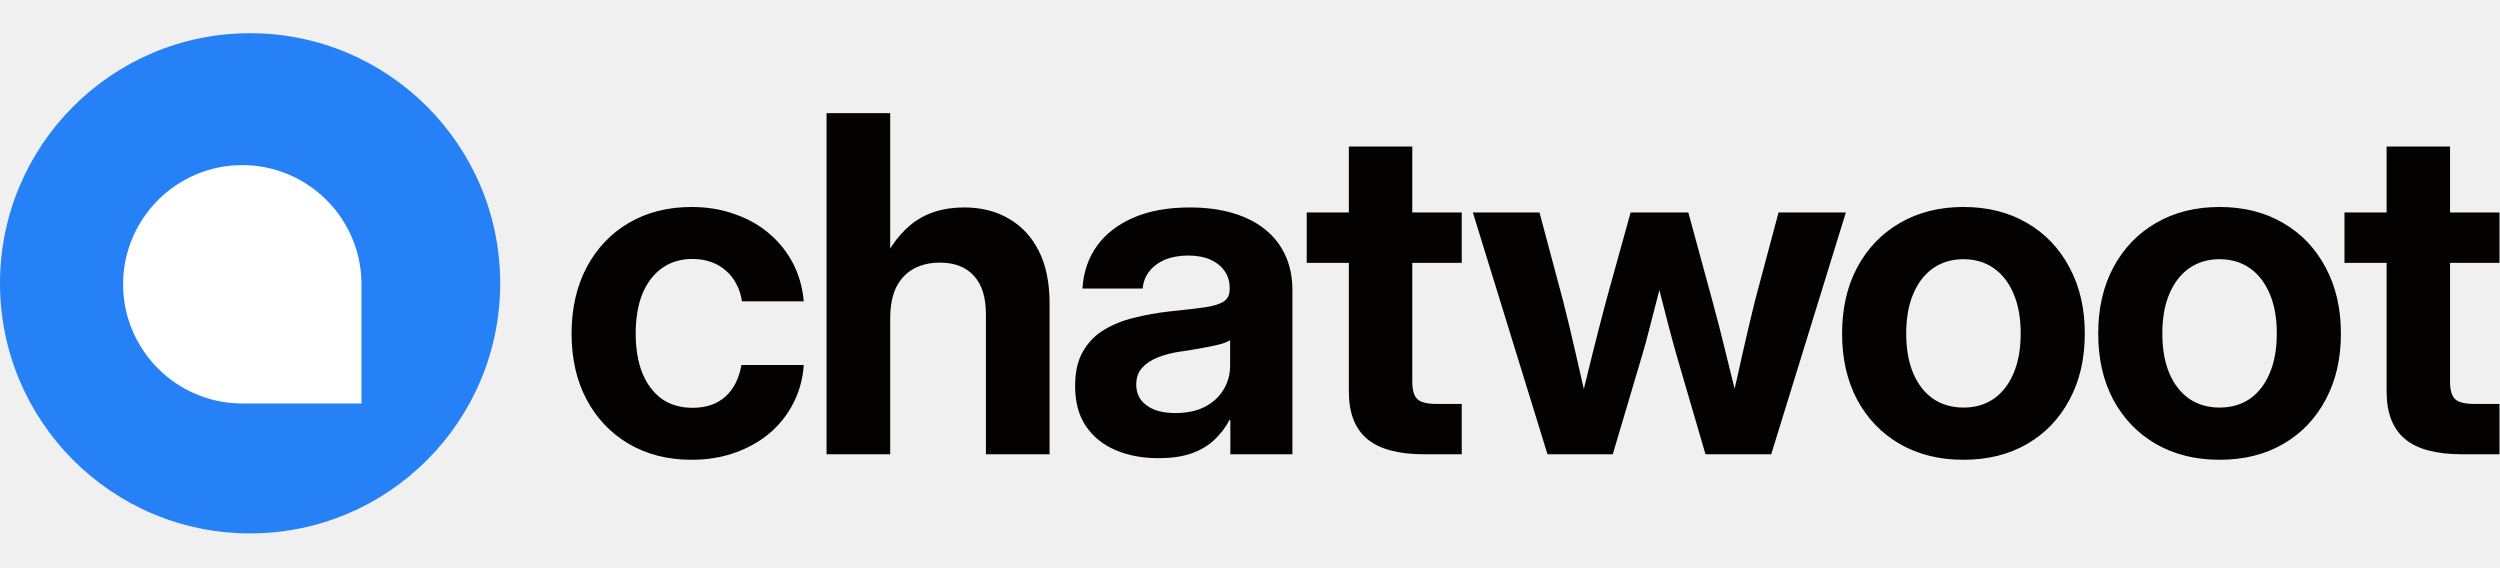
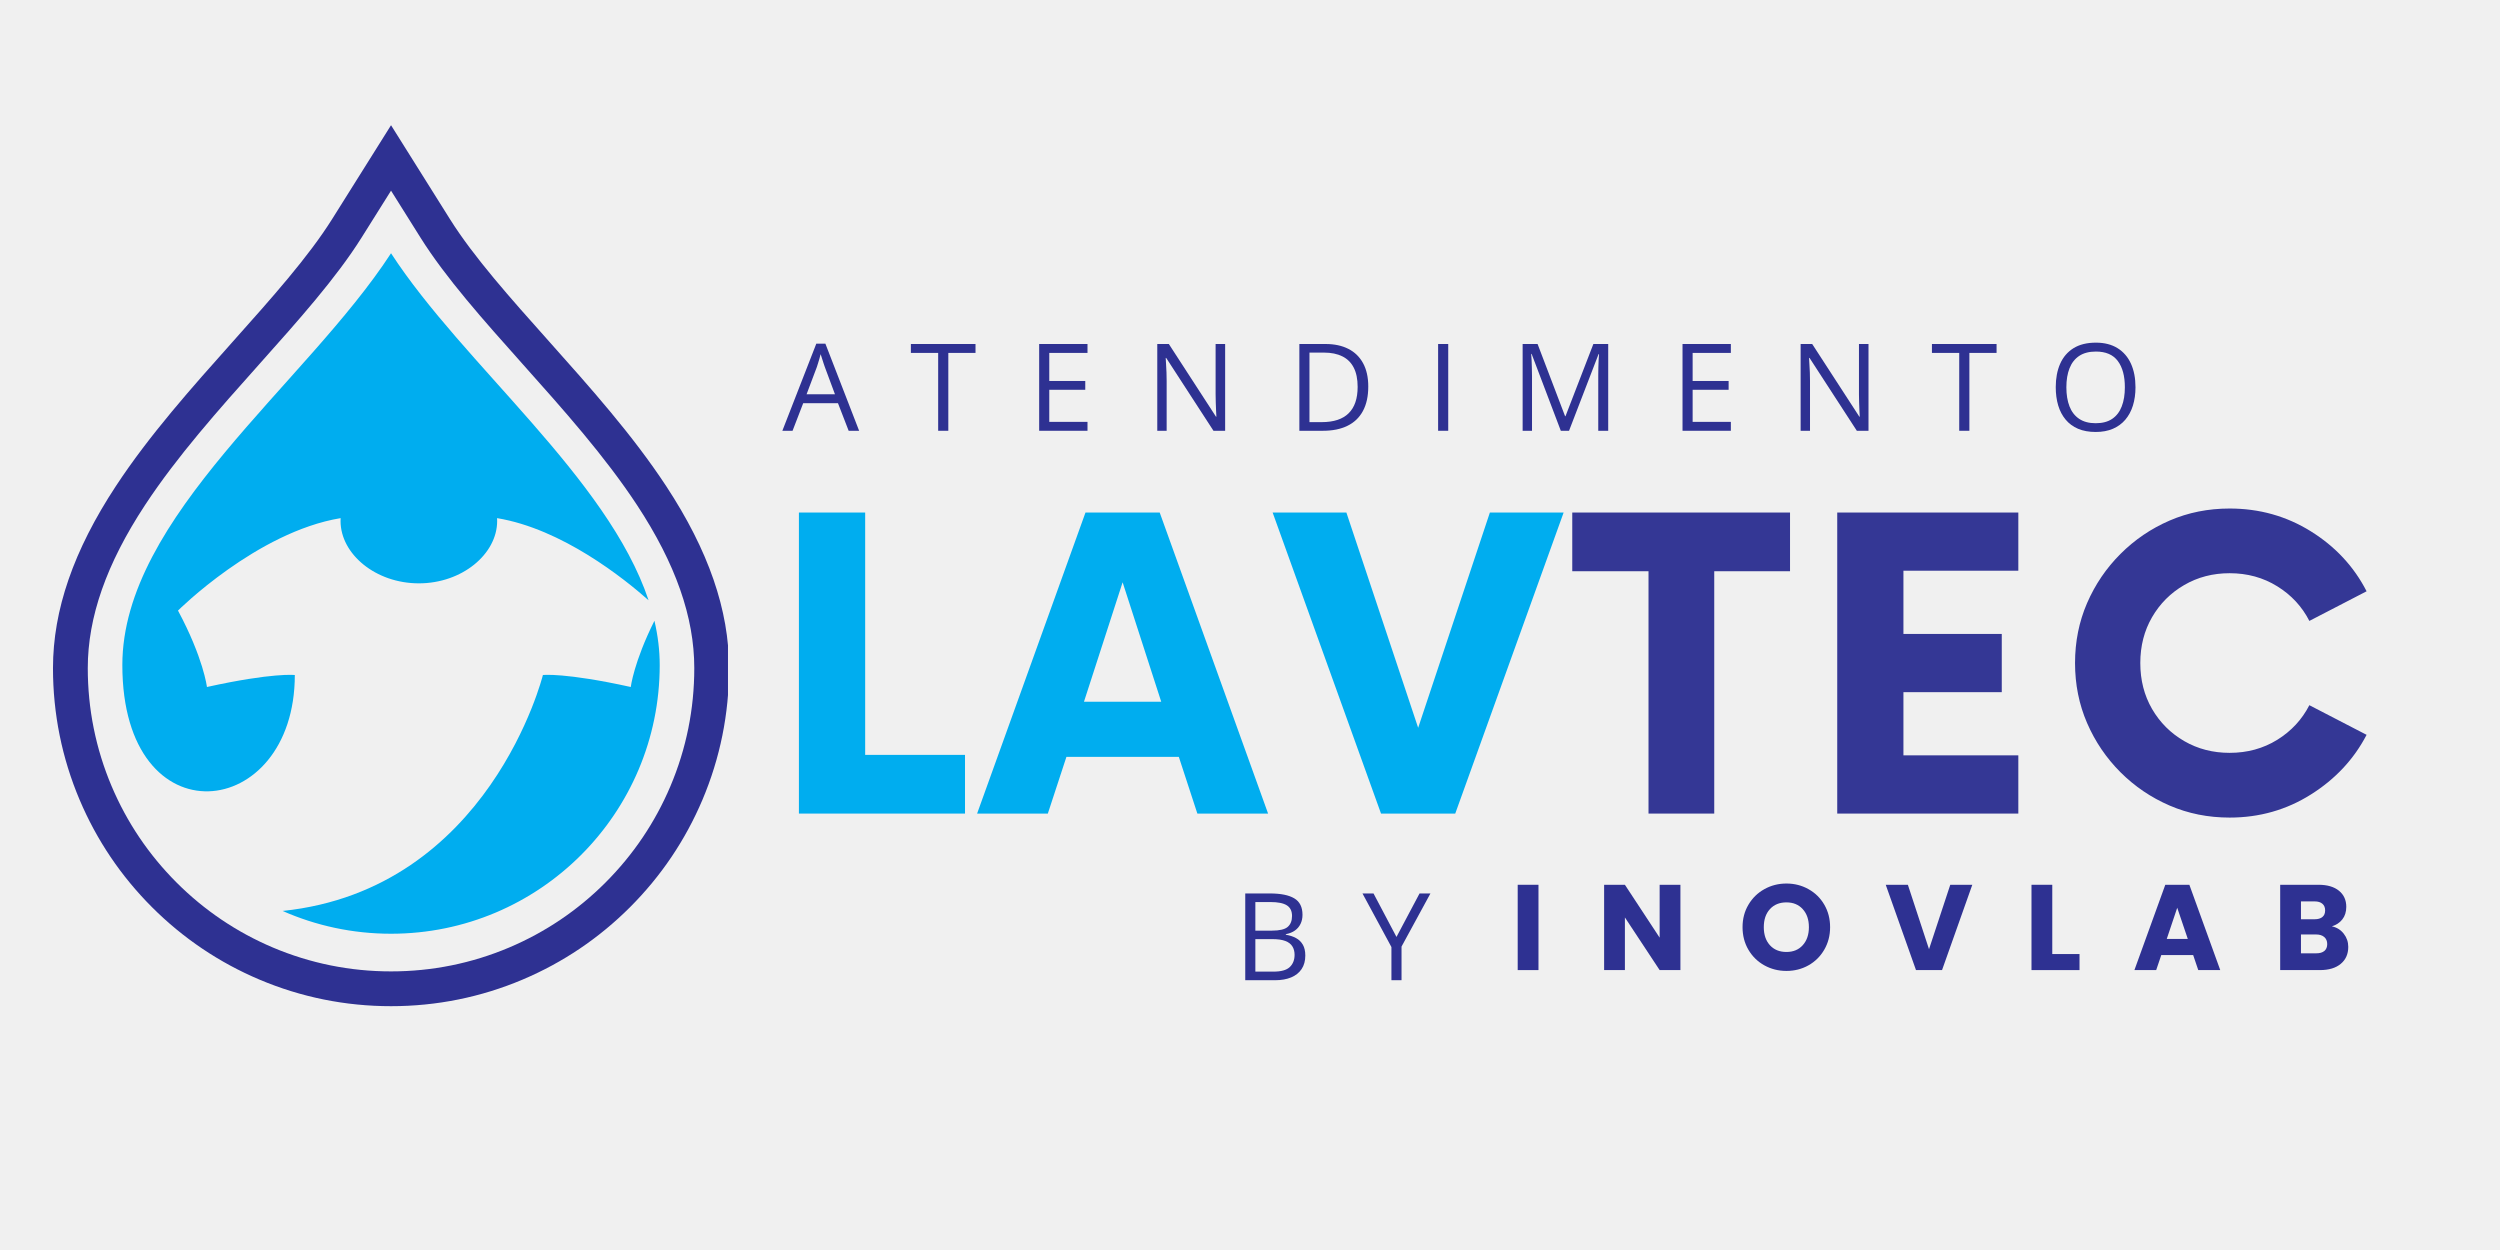
- <svg xmlns="http://www.w3.org/2000/svg" width="2559" height="581" viewBox="0 0 2559 581" fill="none">
-   <path d="M256 546C397.385 546 512 431.385 512 290C512 148.615 397.385 34 256 34C114.615 34 0 148.615 0 290C0 431.385 114.615 546 256 546Z" fill="#2781F6" />
-   <path d="M367 410H247.99C182.388 410 129 356.608 129 290.989C129 225.392 182.388 172 247.992 172C313.612 172 367 225.392 367 290.989V410Z" fill="white" stroke="white" stroke-width="6" />
-   <path d="M707.875 470.625C683.5 470.625 662.016 465.156 643.422 454.219C624.984 443.281 610.609 428.125 600.297 408.75C590.141 389.375 585.062 366.953 585.062 341.484C585.062 316.016 590.141 293.516 600.297 273.984C610.609 254.453 624.984 239.219 643.422 228.281C662.016 217.344 683.5 211.875 707.875 211.875C723.812 211.875 738.5 214.297 751.938 219.141C765.531 223.828 777.328 230.469 787.328 239.062C797.484 247.656 805.609 257.812 811.703 269.531C817.797 281.25 821.469 294.219 822.719 308.438H759.438C758.5 301.875 756.625 296.016 753.812 290.859C751.156 285.547 747.641 281.016 743.266 277.266C739.047 273.359 734.047 270.391 728.266 268.359C722.641 266.172 716.156 265.078 708.812 265.078C696.781 265.078 686.391 268.203 677.641 274.453C668.891 280.703 662.172 289.531 657.484 300.938C652.953 312.344 650.688 325.859 650.688 341.484C650.688 356.953 652.953 370.391 657.484 381.797C662.172 393.203 668.812 402.031 677.406 408.281C686.156 414.375 696.625 417.422 708.812 417.422C716.156 417.422 722.641 416.406 728.266 414.375C733.891 412.344 738.734 409.453 742.797 405.703C747.016 401.797 750.453 397.188 753.109 391.875C755.766 386.406 757.719 380.312 758.969 373.594H822.719C821.781 387.656 818.266 400.625 812.172 412.5C806.234 424.219 798.188 434.453 788.031 443.203C777.875 451.797 766 458.516 752.406 463.359C738.812 468.203 723.969 470.625 707.875 470.625ZM911.209 326.484V465H846.053V115.781H911.209V281.25H898.319C906.288 259.375 917.459 242.422 931.834 230.391C946.366 218.359 964.725 212.344 986.913 212.344C1004.41 212.344 1019.65 216.172 1032.62 223.828C1045.74 231.328 1055.98 242.344 1063.32 256.875C1070.66 271.406 1074.33 289.141 1074.33 310.078V465H1009.18V321.562C1009.18 304.219 1005.04 291.094 996.756 282.188C988.631 273.281 977.069 268.828 962.069 268.828C952.069 268.828 943.241 270.859 935.584 274.922C927.928 278.984 921.913 285.234 917.538 293.672C913.319 302.109 911.209 313.047 911.209 326.484ZM1185.79 468.984C1169.39 468.984 1154.78 466.25 1141.97 460.781C1129.15 455.312 1119 447.109 1111.5 436.172C1104.15 425.234 1100.48 411.562 1100.48 395.156C1100.48 381.094 1103.06 369.453 1108.22 360.234C1113.53 350.859 1120.64 343.438 1129.54 337.969C1138.61 332.344 1149 328.125 1160.72 325.312C1172.43 322.344 1184.62 320.156 1197.28 318.75C1212.59 317.188 1224.7 315.781 1233.61 314.531C1242.51 313.125 1248.92 311.094 1252.83 308.438C1256.73 305.781 1258.68 301.719 1258.68 296.25V294.609C1258.68 288.047 1256.97 282.344 1253.53 277.5C1250.09 272.5 1245.25 268.594 1239 265.781C1232.75 262.969 1225.17 261.562 1216.26 261.562C1207.36 261.562 1199.47 262.969 1192.59 265.781C1185.87 268.594 1180.48 272.578 1176.42 277.734C1172.51 282.734 1170.25 288.594 1169.62 295.312H1107.98C1109.08 278.438 1114.08 263.828 1122.98 251.484C1132.04 239.141 1144.54 229.531 1160.48 222.656C1176.58 215.781 1195.72 212.344 1217.9 212.344C1234.47 212.344 1249.23 214.297 1262.2 218.203C1275.33 222.109 1286.34 227.734 1295.25 235.078C1304.31 242.422 1311.18 251.328 1315.87 261.797C1320.56 272.109 1322.9 283.75 1322.9 296.719V465H1259.39V430.078H1258.45C1254.23 437.891 1248.92 444.766 1242.51 450.703C1236.26 456.484 1228.45 461.016 1219.08 464.297C1209.86 467.422 1198.76 468.984 1185.79 468.984ZM1203.14 422.812C1214.86 422.812 1224.86 420.703 1233.14 416.484C1241.58 412.109 1247.98 406.25 1252.36 398.906C1256.89 391.562 1259.15 383.281 1259.15 374.062V348.281C1257.12 349.531 1254.39 350.703 1250.95 351.797C1247.67 352.734 1243.68 353.672 1239 354.609C1234.47 355.547 1229.47 356.484 1224 357.422C1218.68 358.359 1213.14 359.219 1207.36 360C1199.23 361.25 1191.81 363.203 1185.09 365.859C1178.37 368.516 1172.98 372.109 1168.92 376.641C1165.01 381.016 1163.06 386.719 1163.06 393.75C1163.06 399.688 1164.7 404.922 1167.98 409.453C1171.42 413.828 1176.11 417.188 1182.04 419.531C1187.98 421.719 1195.01 422.812 1203.14 422.812ZM1496.24 217.5V269.062H1337.57V217.5H1496.24ZM1380.69 150H1445.61V390.703C1445.61 399.297 1447.33 405.234 1450.77 408.516C1454.21 411.797 1460.69 413.438 1470.22 413.438C1474.13 413.438 1478.66 413.438 1483.82 413.438C1489.13 413.438 1493.27 413.438 1496.24 413.438V465C1492.02 465 1486.32 465 1479.13 465C1472.1 465 1464.99 465 1457.8 465C1431.39 465 1411.94 459.766 1399.44 449.297C1386.94 438.828 1380.69 422.656 1380.69 400.781V150ZM1584.03 465L1507.62 217.5H1575.82L1599.73 307.031C1604.26 324.688 1608.63 342.891 1612.85 361.641C1617.07 380.391 1621.29 398.828 1625.51 416.953H1616.6C1621.13 398.828 1625.67 380.391 1630.2 361.641C1634.88 342.891 1639.57 324.688 1644.26 307.031L1669.1 217.5H1728.17L1752.54 307.031C1757.38 324.688 1762.07 342.891 1766.6 361.641C1771.13 380.391 1775.67 398.828 1780.2 416.953H1771.06C1775.43 398.828 1779.65 380.391 1783.71 361.641C1787.93 342.891 1792.23 324.688 1796.6 307.031L1820.51 217.5H1889.42L1813.01 465H1745.74L1716.45 364.688C1713.63 354.844 1710.9 344.844 1708.24 334.688C1705.59 324.375 1702.93 314.062 1700.28 303.75C1697.78 293.281 1695.12 282.969 1692.31 272.812H1704.96C1702.31 282.969 1699.57 293.281 1696.76 303.75C1694.1 314.062 1691.45 324.375 1688.79 334.688C1686.29 344.844 1683.56 354.844 1680.59 364.688L1650.82 465H1584.03ZM2009.78 470.625C1985.09 470.625 1963.38 465.234 1944.62 454.453C1926.03 443.672 1911.5 428.594 1901.03 409.219C1890.72 389.844 1885.56 367.266 1885.56 341.484C1885.56 315.703 1890.72 293.125 1901.03 273.75C1911.5 254.219 1926.03 239.062 1944.62 228.281C1963.38 217.344 1985.09 211.875 2009.78 211.875C2034.62 211.875 2056.34 217.344 2074.94 228.281C2093.53 239.062 2107.98 254.219 2118.3 273.75C2128.77 293.125 2134 315.703 2134 341.484C2134 367.266 2128.77 389.844 2118.3 409.219C2107.98 428.594 2093.53 443.672 2074.94 454.453C2056.34 465.234 2034.62 470.625 2009.78 470.625ZM2009.78 417.188C2021.66 417.188 2031.97 414.219 2040.72 408.281C2049.47 402.188 2056.27 393.438 2061.11 382.031C2065.95 370.625 2068.38 357.109 2068.38 341.484C2068.38 325.547 2065.95 311.953 2061.11 300.703C2056.27 289.297 2049.47 280.547 2040.72 274.453C2031.97 268.359 2021.66 265.312 2009.78 265.312C1998.06 265.312 1987.75 268.359 1978.84 274.453C1970.09 280.547 1963.3 289.297 1958.45 300.703C1953.61 311.953 1951.19 325.547 1951.19 341.484C1951.19 357.266 1953.61 370.859 1958.45 382.266C1963.3 393.516 1970.09 402.188 1978.84 408.281C1987.75 414.219 1998.06 417.188 2009.78 417.188ZM2271.94 470.625C2247.26 470.625 2225.54 465.234 2206.79 454.453C2188.19 443.672 2173.66 428.594 2163.19 409.219C2152.88 389.844 2147.72 367.266 2147.72 341.484C2147.72 315.703 2152.88 293.125 2163.19 273.75C2173.66 254.219 2188.19 239.062 2206.79 228.281C2225.54 217.344 2247.26 211.875 2271.94 211.875C2296.79 211.875 2318.51 217.344 2337.1 228.281C2355.69 239.062 2370.15 254.219 2380.46 273.75C2390.93 293.125 2396.16 315.703 2396.16 341.484C2396.16 367.266 2390.93 389.844 2380.46 409.219C2370.15 428.594 2355.69 443.672 2337.1 454.453C2318.51 465.234 2296.79 470.625 2271.94 470.625ZM2271.94 417.188C2283.82 417.188 2294.13 414.219 2302.88 408.281C2311.63 402.188 2318.43 393.438 2323.27 382.031C2328.12 370.625 2330.54 357.109 2330.54 341.484C2330.54 325.547 2328.12 311.953 2323.27 300.703C2318.43 289.297 2311.63 280.547 2302.88 274.453C2294.13 268.359 2283.82 265.312 2271.94 265.312C2260.22 265.312 2249.91 268.359 2241.01 274.453C2232.26 280.547 2225.46 289.297 2220.62 300.703C2215.77 311.953 2213.35 325.547 2213.35 341.484C2213.35 357.266 2215.77 370.859 2220.62 382.266C2225.46 393.516 2232.26 402.188 2241.01 408.281C2249.91 414.219 2260.22 417.188 2271.94 417.188ZM2558.48 217.5V269.062H2399.81V217.5H2558.48ZM2442.93 150H2507.86V390.703C2507.86 399.297 2509.57 405.234 2513.01 408.516C2516.45 411.797 2522.93 413.438 2532.47 413.438C2536.37 413.438 2540.9 413.438 2546.06 413.438C2551.37 413.438 2555.51 413.438 2558.48 413.438V465C2554.26 465 2548.56 465 2541.37 465C2534.34 465 2527.23 465 2520.04 465C2493.64 465 2474.18 459.766 2461.68 449.297C2449.18 438.828 2442.93 422.656 2442.93 400.781V150Z" fill="#040101" />
+ <svg xmlns="http://www.w3.org/2000/svg" width="1000" zoomAndPan="magnify" viewBox="0 0 750 375" height="500" preserveAspectRatio="xMidYMid meet" version="1.0">
+   <defs>
+     <g />
+     <clipPath id="89c210bbe0">
+       <path d="M 15.898 37.5 L 218.398 37.5 L 218.398 302 L 15.898 302 Z M 15.898 37.5 " clip-rule="nonzero" />
+     </clipPath>
+     <clipPath id="109e5ad01c">
+       <rect x="0" width="496" y="0" height="146" />
+     </clipPath>
+     <clipPath id="387c9a1927">
+       <rect x="0" width="78" y="0" height="53" />
+     </clipPath>
+     <clipPath id="df8cf64632">
+       <path d="M 0.48 14 L 24 14 L 24 41 L 0.48 41 Z M 0.48 14 " clip-rule="nonzero" />
+     </clipPath>
+     <clipPath id="039d61febb">
+       <rect x="0" width="427" y="0" height="53" />
+     </clipPath>
+     <clipPath id="8eaed4769e">
+       <rect x="0" width="272" y="0" height="53" />
+     </clipPath>
+   </defs>
+   <path fill="#00adef" d="M 88.445 202.508 C 88.445 202.508 81.926 201.719 62.082 206.098 C 62.082 206.098 61.043 197.422 53.398 183.172 C 53.398 183.172 77.016 159.605 102.195 155.438 C 102.176 155.723 102.164 156.008 102.164 156.297 C 102.164 166.211 112.684 175.004 125.656 175.004 C 138.629 175.004 149.148 166.211 149.148 156.297 C 149.148 156.008 149.137 155.723 149.117 155.438 C 168.633 158.668 187.207 173.547 194.574 180.078 C 182.266 143.23 138.984 109.328 117.309 75.973 C 91.875 115.109 36.703 154.996 36.703 199.516 C 36.703 252.457 88.445 246.586 88.445 202.508 " fill-opacity="1" fill-rule="nonzero" />
+   <path fill="#00adef" d="M 189.23 206.098 C 169.387 201.719 162.871 202.508 162.871 202.508 C 162.871 202.508 146.949 266.805 84.777 273.285 C 94.727 277.68 105.73 280.121 117.309 280.121 C 161.824 280.121 197.914 244.031 197.914 199.516 C 197.914 195.039 197.355 190.617 196.328 186.23 C 190.125 198.652 189.23 206.098 189.23 206.098 " fill-opacity="1" fill-rule="nonzero" />
+   <g clip-path="url(#89c210bbe0)">
+     <path fill="#2e3192" d="M 201.129 235.855 C 196.547 246.691 189.988 256.418 181.637 264.773 C 173.285 273.125 163.559 279.68 152.723 284.266 C 141.5 289.012 129.582 291.418 117.309 291.418 C 105.031 291.418 93.117 289.012 81.891 284.266 C 71.059 279.68 61.332 273.125 52.98 264.773 C 44.629 256.418 38.07 246.691 33.484 235.855 C 28.738 224.633 26.332 212.719 26.332 200.441 C 26.332 185.113 31.945 169.125 43.484 151.559 C 53.113 136.906 65.609 122.902 77.695 109.359 C 89.609 96.008 100.863 83.398 108.469 71.285 L 117.309 57.199 L 126.148 71.285 C 133.75 83.398 145.004 96.008 156.918 109.359 C 169.004 122.902 181.504 136.906 191.133 151.559 C 202.672 169.125 208.285 185.113 208.285 200.441 C 208.285 212.719 205.879 224.633 201.129 235.855 Z M 199.852 145.828 C 189.801 130.535 177.043 116.238 164.703 102.41 C 153.09 89.398 142.121 77.109 134.984 65.738 L 117.309 37.566 L 99.629 65.738 C 92.492 77.105 81.523 89.398 69.91 102.41 C 57.57 116.238 44.812 130.535 34.762 145.828 C 22.066 165.148 15.895 183.012 15.895 200.441 C 15.895 214.121 18.582 227.406 23.875 239.922 C 28.984 252 36.293 262.844 45.598 272.152 C 54.906 281.457 65.75 288.766 77.828 293.875 C 90.344 299.168 103.625 301.855 117.309 301.855 C 130.988 301.855 144.273 299.168 156.789 293.875 C 168.867 288.766 179.711 281.457 189.016 272.152 C 198.324 262.844 205.629 252 210.742 239.922 C 216.035 227.406 218.719 214.121 218.719 200.441 C 218.719 183.012 212.547 165.148 199.852 145.828 " fill-opacity="1" fill-rule="nonzero" />
+   </g>
+   <g transform="matrix(1, 0, 0, 1, 229, 136)">
+     <g clip-path="url(#109e5ad01c)">
+       <g fill="#00adef" fill-opacity="1">
+         <g transform="translate(1.799142, 108.0729)">
+           <g>
+             <path d="M 28.75 -17.609 L 58.703 -17.609 L 58.703 0 L 8.875 0 L 8.875 -90.312 L 28.75 -90.312 Z M 28.75 -17.609 " />
+           </g>
+         </g>
+       </g>
+       <g fill="#00adef" fill-opacity="1">
+         <g transform="translate(66.08349, 108.0729)">
+           <g>
+             <path d="M 64.125 0 L 58.562 -17.016 L 24.844 -17.016 L 19.266 0 L -1.953 0 L 30.562 -90.312 L 52.828 -90.312 L 85.344 0 Z M 30.109 -33.562 L 53.281 -33.562 L 41.703 -69.391 Z M 30.109 -33.562 " />
+           </g>
+         </g>
+       </g>
+       <g fill="#00adef" fill-opacity="1">
+         <g transform="translate(154.7446, 108.0729)">
+           <g>
+             <path d="M 63.219 -90.312 L 85.344 -90.312 L 52.828 0 L 30.562 0 L -1.953 -90.312 L 20.172 -90.312 L 41.703 -25.734 Z M 63.219 -90.312 " />
+           </g>
+         </g>
+       </g>
+       <g fill="#343795" fill-opacity="1">
+         <g transform="translate(243.4298, 108.0729)">
+           <g>
+             <path d="M 64.578 -90.312 L 64.578 -72.703 L 41.844 -72.703 L 41.844 0 L 22.125 0 L 22.125 -72.703 L -0.75 -72.703 L -0.75 -90.312 Z M 64.578 -90.312 " />
+           </g>
+         </g>
+       </g>
+       <g fill="#343795" fill-opacity="1">
+         <g transform="translate(312.5293, 108.0729)">
+           <g>
+             <path d="M 63.969 -72.859 L 29.5 -72.859 L 29.5 -53.891 L 59 -53.891 L 59 -36.422 L 29.5 -36.422 L 29.5 -17.469 L 63.969 -17.469 L 63.969 0 L 9.641 0 L 9.641 -90.312 L 63.969 -90.312 Z M 63.969 -72.859 " />
+           </g>
+         </g>
+       </g>
+       <g fill="#343795" fill-opacity="1">
+         <g transform="translate(387.9487, 108.0729)">
+           <g>
+             <path d="M 51.938 1.203 C 45.508 1.203 39.508 0 33.938 -2.406 C 28.375 -4.812 23.457 -8.145 19.188 -12.406 C 14.926 -16.676 11.586 -21.598 9.172 -27.172 C 6.766 -32.742 5.562 -38.738 5.562 -45.156 C 5.562 -51.582 6.766 -57.578 9.172 -63.141 C 11.586 -68.711 14.926 -73.629 19.188 -77.891 C 23.457 -82.16 28.375 -85.5 33.938 -87.906 C 39.508 -90.312 45.508 -91.516 51.938 -91.516 C 60.863 -91.516 68.988 -89.234 76.312 -84.672 C 83.645 -80.109 89.219 -74.113 93.031 -66.688 L 75.859 -57.797 C 73.648 -62.117 70.438 -65.582 66.219 -68.188 C 62.008 -70.801 57.25 -72.109 51.938 -72.109 C 46.914 -72.109 42.375 -70.926 38.312 -68.562 C 34.25 -66.207 31.035 -62.992 28.672 -58.922 C 26.316 -54.859 25.141 -50.27 25.141 -45.156 C 25.141 -40.039 26.316 -35.445 28.672 -31.375 C 31.035 -27.312 34.25 -24.102 38.312 -21.75 C 42.375 -19.395 46.914 -18.219 51.938 -18.219 C 57.25 -18.219 62.008 -19.52 66.219 -22.125 C 70.438 -24.738 73.648 -28.203 75.859 -32.516 L 93.031 -23.625 C 89.219 -16.301 83.645 -10.332 76.312 -5.719 C 68.988 -1.102 60.863 1.203 51.938 1.203 Z M 51.938 1.203 " />
+           </g>
+         </g>
+       </g>
+     </g>
+   </g>
+   <g transform="matrix(1, 0, 0, 1, 369, 254)">
+     <g clip-path="url(#387c9a1927)">
+       <g fill="#2e3192" fill-opacity="1">
+         <g transform="translate(1.01436, 40.06608)">
+           <g>
+             <path d="M 3.562 -26.031 L 10.938 -26.031 C 14.188 -26.031 16.629 -25.539 18.266 -24.562 C 19.91 -23.594 20.734 -21.941 20.734 -19.609 C 20.734 -18.598 20.535 -17.691 20.141 -16.891 C 19.754 -16.086 19.191 -15.426 18.453 -14.906 C 17.723 -14.383 16.816 -14.02 15.734 -13.812 L 15.734 -13.641 C 16.879 -13.461 17.891 -13.133 18.766 -12.656 C 19.648 -12.188 20.336 -11.523 20.828 -10.672 C 21.328 -9.816 21.578 -8.727 21.578 -7.406 C 21.578 -5.801 21.207 -4.445 20.469 -3.344 C 19.727 -2.238 18.68 -1.406 17.328 -0.844 C 15.973 -0.281 14.367 0 12.516 0 L 3.562 0 Z M 6.594 -14.875 L 11.578 -14.875 C 13.836 -14.875 15.406 -15.242 16.281 -15.984 C 17.156 -16.734 17.594 -17.828 17.594 -19.266 C 17.594 -20.754 17.07 -21.82 16.031 -22.469 C 15 -23.125 13.348 -23.453 11.078 -23.453 L 6.594 -23.453 Z M 6.594 -12.328 L 6.594 -2.578 L 12 -2.578 C 14.312 -2.578 15.945 -3.031 16.906 -3.938 C 17.875 -4.852 18.359 -6.082 18.359 -7.625 C 18.359 -8.602 18.141 -9.441 17.703 -10.141 C 17.273 -10.848 16.578 -11.391 15.609 -11.766 C 14.641 -12.141 13.348 -12.328 11.734 -12.328 Z M 6.594 -12.328 " />
+           </g>
+         </g>
+       </g>
+       <g fill="#2e3192" fill-opacity="1">
+         <g transform="translate(39.74027, 40.06608)">
+           <g>
+             <path d="M 10.203 -12.984 L 17.125 -26.031 L 20.391 -26.031 L 11.719 -10.094 L 11.719 0 L 8.688 0 L 8.688 -9.953 L 0 -26.031 L 3.312 -26.031 Z M 10.203 -12.984 " />
+           </g>
+         </g>
+       </g>
+     </g>
+   </g>
+   <g transform="matrix(1, 0, 0, 1, 234, 89)">
+     <g clip-path="url(#039d61febb)">
+       <g clip-path="url(#df8cf64632)">
+         <g fill="#2e3192" fill-opacity="1">
+           <g transform="translate(0.70703, 40.23271)">
+             <g>
+               <path d="M 19.891 0 L 16.688 -8.266 L 6.25 -8.266 L 3.062 0 L 0 0 L 10.188 -26.141 L 12.906 -26.141 L 23.031 0 Z M 15.781 -10.953 L 12.734 -19.156 C 12.66 -19.375 12.539 -19.723 12.375 -20.203 C 12.219 -20.691 12.055 -21.195 11.891 -21.719 C 11.723 -22.25 11.586 -22.672 11.484 -22.984 C 11.367 -22.504 11.238 -22.02 11.094 -21.531 C 10.957 -21.051 10.82 -20.609 10.688 -20.203 C 10.562 -19.797 10.453 -19.445 10.359 -19.156 L 7.266 -10.953 Z M 15.781 -10.953 " />
+             </g>
+           </g>
+         </g>
+       </g>
+       <g fill="#2e3192" fill-opacity="1">
+         <g transform="translate(38.93439, 40.23271)">
+           <g>
+             <path d="M 11.562 0 L 8.516 0 L 8.516 -23.359 L 0.328 -23.359 L 0.328 -26.031 L 19.719 -26.031 L 19.719 -23.359 L 11.562 -23.359 Z M 11.562 0 " />
+           </g>
+         </g>
+       </g>
+       <g fill="#2e3192" fill-opacity="1">
+         <g transform="translate(74.18826, 40.23271)">
+           <g>
+             <path d="M 18.062 0 L 3.562 0 L 3.562 -26.031 L 18.062 -26.031 L 18.062 -23.359 L 6.594 -23.359 L 6.594 -14.938 L 17.391 -14.938 L 17.391 -12.297 L 6.594 -12.297 L 6.594 -2.672 L 18.062 -2.672 Z M 18.062 0 " />
+           </g>
+         </g>
+       </g>
+       <g fill="#2e3192" fill-opacity="1">
+         <g transform="translate(109.6202, 40.23271)">
+           <g>
+             <path d="M 23.922 0 L 20.422 0 L 6.234 -21.859 L 6.094 -21.859 C 6.125 -21.285 6.16 -20.625 6.203 -19.875 C 6.254 -19.133 6.297 -18.344 6.328 -17.5 C 6.359 -16.664 6.375 -15.816 6.375 -14.953 L 6.375 0 L 3.562 0 L 3.562 -26.031 L 7.031 -26.031 L 21.172 -4.234 L 21.297 -4.234 C 21.273 -4.648 21.242 -5.238 21.203 -6 C 21.172 -6.77 21.141 -7.598 21.109 -8.484 C 21.078 -9.367 21.062 -10.191 21.062 -10.953 L 21.062 -26.031 L 23.922 -26.031 Z M 23.922 0 " />
+           </g>
+         </g>
+       </g>
+       <g fill="#2e3192" fill-opacity="1">
+         <g transform="translate(152.2454, 40.23271)">
+           <g>
+             <path d="M 24.234 -13.266 C 24.234 -10.336 23.695 -7.891 22.625 -5.922 C 21.562 -3.953 20.016 -2.473 17.984 -1.484 C 15.961 -0.492 13.508 0 10.625 0 L 3.562 0 L 3.562 -26.031 L 11.422 -26.031 C 14.066 -26.031 16.344 -25.547 18.25 -24.578 C 20.164 -23.609 21.641 -22.176 22.672 -20.281 C 23.711 -18.395 24.234 -16.055 24.234 -13.266 Z M 21.047 -13.156 C 21.047 -15.5 20.656 -17.426 19.875 -18.938 C 19.102 -20.457 17.961 -21.586 16.453 -22.328 C 14.953 -23.078 13.117 -23.453 10.953 -23.453 L 6.594 -23.453 L 6.594 -2.594 L 10.281 -2.594 C 13.863 -2.594 16.551 -3.477 18.344 -5.25 C 20.145 -7.02 21.047 -9.656 21.047 -13.156 Z M 21.047 -13.156 " />
+           </g>
+         </g>
+       </g>
+       <g fill="#2e3192" fill-opacity="1">
+         <g transform="translate(193.8736, 40.23271)">
+           <g>
+             <path d="M 3.562 0 L 3.562 -26.031 L 6.594 -26.031 L 6.594 0 Z M 3.562 0 " />
+           </g>
+         </g>
+       </g>
+       <g fill="#2e3192" fill-opacity="1">
+         <g transform="translate(219.2277, 40.23271)">
+           <g>
+             <path d="M 15.016 0 L 6.266 -23.047 L 6.125 -23.047 C 6.176 -22.555 6.219 -21.961 6.25 -21.266 C 6.281 -20.566 6.305 -19.801 6.328 -18.969 C 6.359 -18.145 6.375 -17.305 6.375 -16.453 L 6.375 0 L 3.562 0 L 3.562 -26.031 L 8.047 -26.031 L 16.297 -4.375 L 16.422 -4.375 L 24.781 -26.031 L 29.234 -26.031 L 29.234 0 L 26.25 0 L 26.25 -16.672 C 26.25 -17.441 26.258 -18.211 26.281 -18.984 C 26.301 -19.766 26.328 -20.5 26.359 -21.188 C 26.398 -21.883 26.441 -22.488 26.484 -23 L 26.344 -23 L 17.484 0 Z M 15.016 0 " />
+           </g>
+         </g>
+       </g>
+       <g fill="#2e3192" fill-opacity="1">
+         <g transform="translate(267.1946, 40.23271)">
+           <g>
+             <path d="M 18.062 0 L 3.562 0 L 3.562 -26.031 L 18.062 -26.031 L 18.062 -23.359 L 6.594 -23.359 L 6.594 -14.938 L 17.391 -14.938 L 17.391 -12.297 L 6.594 -12.297 L 6.594 -2.672 L 18.062 -2.672 Z M 18.062 0 " />
+           </g>
+         </g>
+       </g>
+       <g fill="#2e3192" fill-opacity="1">
+         <g transform="translate(302.6265, 40.23271)">
+           <g>
+             <path d="M 23.922 0 L 20.422 0 L 6.234 -21.859 L 6.094 -21.859 C 6.125 -21.285 6.16 -20.625 6.203 -19.875 C 6.254 -19.133 6.297 -18.344 6.328 -17.5 C 6.359 -16.664 6.375 -15.816 6.375 -14.953 L 6.375 0 L 3.562 0 L 3.562 -26.031 L 7.031 -26.031 L 21.172 -4.234 L 21.297 -4.234 C 21.273 -4.648 21.242 -5.238 21.203 -6 C 21.172 -6.77 21.141 -7.598 21.109 -8.484 C 21.078 -9.367 21.062 -10.191 21.062 -10.953 L 21.062 -26.031 L 23.922 -26.031 Z M 23.922 0 " />
+           </g>
+         </g>
+       </g>
+       <g fill="#2e3192" fill-opacity="1">
+         <g transform="translate(345.2518, 40.23271)">
+           <g>
+             <path d="M 11.562 0 L 8.516 0 L 8.516 -23.359 L 0.328 -23.359 L 0.328 -26.031 L 19.719 -26.031 L 19.719 -23.359 L 11.562 -23.359 Z M 11.562 0 " />
+           </g>
+         </g>
+       </g>
+       <g fill="#2e3192" fill-opacity="1">
+         <g transform="translate(380.5057, 40.23271)">
+           <g>
+             <path d="M 26.141 -13.047 C 26.141 -11.047 25.883 -9.223 25.375 -7.578 C 24.863 -5.93 24.102 -4.516 23.094 -3.328 C 22.094 -2.148 20.848 -1.238 19.359 -0.594 C 17.879 0.039 16.16 0.359 14.203 0.359 C 12.191 0.359 10.43 0.039 8.922 -0.594 C 7.422 -1.238 6.176 -2.156 5.188 -3.344 C 4.195 -4.531 3.453 -5.945 2.953 -7.594 C 2.461 -9.25 2.219 -11.082 2.219 -13.094 C 2.219 -15.75 2.656 -18.078 3.531 -20.078 C 4.414 -22.086 5.75 -23.648 7.531 -24.766 C 9.32 -25.879 11.566 -26.438 14.266 -26.438 C 16.836 -26.438 19.004 -25.883 20.766 -24.781 C 22.535 -23.676 23.875 -22.125 24.781 -20.125 C 25.688 -18.125 26.141 -15.766 26.141 -13.047 Z M 5.406 -13.047 C 5.406 -10.836 5.719 -8.926 6.344 -7.312 C 6.977 -5.695 7.945 -4.453 9.25 -3.578 C 10.551 -2.703 12.203 -2.266 14.203 -2.266 C 16.223 -2.266 17.875 -2.703 19.156 -3.578 C 20.445 -4.453 21.398 -5.695 22.016 -7.312 C 22.641 -8.926 22.953 -10.836 22.953 -13.047 C 22.953 -16.41 22.25 -19.035 20.844 -20.922 C 19.438 -22.816 17.242 -23.766 14.266 -23.766 C 12.242 -23.766 10.578 -23.332 9.266 -22.469 C 7.961 -21.602 6.992 -20.367 6.359 -18.766 C 5.723 -17.172 5.406 -15.266 5.406 -13.047 Z M 5.406 -13.047 " />
+           </g>
+         </g>
+       </g>
+     </g>
+   </g>
+   <g transform="matrix(1, 0, 0, 1, 452, 254)">
+     <g clip-path="url(#8eaed4769e)">
+       <g fill="#2e3192" fill-opacity="1">
+         <g transform="translate(1.042928, 37.02731)">
+           <g>
+             <path d="M 8.5 -25.594 L 8.5 0 L 2.266 0 L 2.266 -25.594 Z M 8.5 -25.594 " />
+           </g>
+         </g>
+       </g>
+       <g fill="#2e3192" fill-opacity="1">
+         <g transform="translate(26.96975, 37.02731)">
+           <g>
+             <path d="M 25.156 0 L 18.922 0 L 8.5 -15.797 L 8.5 0 L 2.266 0 L 2.266 -25.594 L 8.5 -25.594 L 18.922 -9.734 L 18.922 -25.594 L 25.156 -25.594 Z M 25.156 0 " />
+           </g>
+         </g>
+       </g>
+       <g fill="#2e3192" fill-opacity="1">
+         <g transform="translate(69.5613, 37.02731)">
+           <g>
+             <path d="M 14.375 0.25 C 11.969 0.25 9.758 -0.305 7.75 -1.422 C 5.738 -2.535 4.145 -4.094 2.969 -6.094 C 1.789 -8.102 1.203 -10.363 1.203 -12.875 C 1.203 -15.375 1.789 -17.617 2.969 -19.609 C 4.145 -21.609 5.738 -23.164 7.75 -24.281 C 9.758 -25.406 11.969 -25.969 14.375 -25.969 C 16.781 -25.969 18.984 -25.406 20.984 -24.281 C 22.992 -23.164 24.578 -21.609 25.734 -19.609 C 26.891 -17.617 27.469 -15.375 27.469 -12.875 C 27.469 -10.363 26.879 -8.102 25.703 -6.094 C 24.535 -4.094 22.957 -2.535 20.969 -1.422 C 18.977 -0.305 16.781 0.25 14.375 0.25 Z M 14.375 -5.438 C 16.414 -5.438 18.047 -6.113 19.266 -7.469 C 20.492 -8.832 21.109 -10.633 21.109 -12.875 C 21.109 -15.133 20.492 -16.938 19.266 -18.281 C 18.047 -19.633 16.414 -20.312 14.375 -20.312 C 12.301 -20.312 10.648 -19.641 9.422 -18.297 C 8.191 -16.961 7.578 -15.156 7.578 -12.875 C 7.578 -10.613 8.191 -8.805 9.422 -7.453 C 10.648 -6.109 12.301 -5.438 14.375 -5.438 Z M 14.375 -5.438 " />
+           </g>
+         </g>
+       </g>
+       <g fill="#2e3192" fill-opacity="1">
+         <g transform="translate(113.3927, 37.02731)">
+           <g>
+             <path d="M 26.297 -25.594 L 17.219 0 L 9.406 0 L 0.328 -25.594 L 6.969 -25.594 L 13.312 -6.266 L 19.688 -25.594 Z M 26.297 -25.594 " />
+           </g>
+         </g>
+       </g>
+       <g fill="#2e3192" fill-opacity="1">
+         <g transform="translate(155.182, 37.02731)">
+           <g>
+             <path d="M 8.5 -4.812 L 16.672 -4.812 L 16.672 0 L 2.266 0 L 2.266 -25.594 L 8.5 -25.594 Z M 8.5 -4.812 " />
+           </g>
+         </g>
+       </g>
+       <g fill="#2e3192" fill-opacity="1">
+         <g transform="translate(187.7455, 37.02731)">
+           <g>
+             <path d="M 18.203 -4.516 L 8.641 -4.516 L 7.109 0 L 0.578 0 L 9.844 -25.594 L 17.062 -25.594 L 26.328 0 L 19.734 0 Z M 16.594 -9.344 L 13.422 -18.703 L 10.281 -9.344 Z M 16.594 -9.344 " />
+           </g>
+         </g>
+       </g>
+       <g fill="#2e3192" fill-opacity="1">
+         <g transform="translate(229.7901, 37.02731)">
+           <g>
+             <path d="M 17.766 -13.125 C 19.242 -12.812 20.43 -12.078 21.328 -10.922 C 22.234 -9.766 22.688 -8.445 22.688 -6.969 C 22.688 -4.82 21.938 -3.125 20.438 -1.875 C 18.945 -0.625 16.863 0 14.188 0 L 2.266 0 L 2.266 -25.594 L 13.781 -25.594 C 16.383 -25.594 18.422 -25 19.891 -23.812 C 21.359 -22.625 22.094 -21.008 22.094 -18.969 C 22.094 -17.457 21.695 -16.203 20.906 -15.203 C 20.125 -14.211 19.078 -13.52 17.766 -13.125 Z M 8.5 -15.25 L 12.578 -15.25 C 13.598 -15.25 14.379 -15.473 14.922 -15.922 C 15.473 -16.367 15.75 -17.031 15.75 -17.906 C 15.75 -18.781 15.473 -19.445 14.922 -19.906 C 14.379 -20.375 13.598 -20.609 12.578 -20.609 L 8.5 -20.609 Z M 13.094 -5.031 C 14.133 -5.031 14.941 -5.266 15.516 -5.734 C 16.086 -6.211 16.375 -6.898 16.375 -7.797 C 16.375 -8.703 16.078 -9.41 15.484 -9.922 C 14.891 -10.43 14.066 -10.688 13.016 -10.688 L 8.5 -10.688 L 8.5 -5.031 Z M 13.094 -5.031 " />
+           </g>
+         </g>
+       </g>
+     </g>
+   </g>
</svg>
